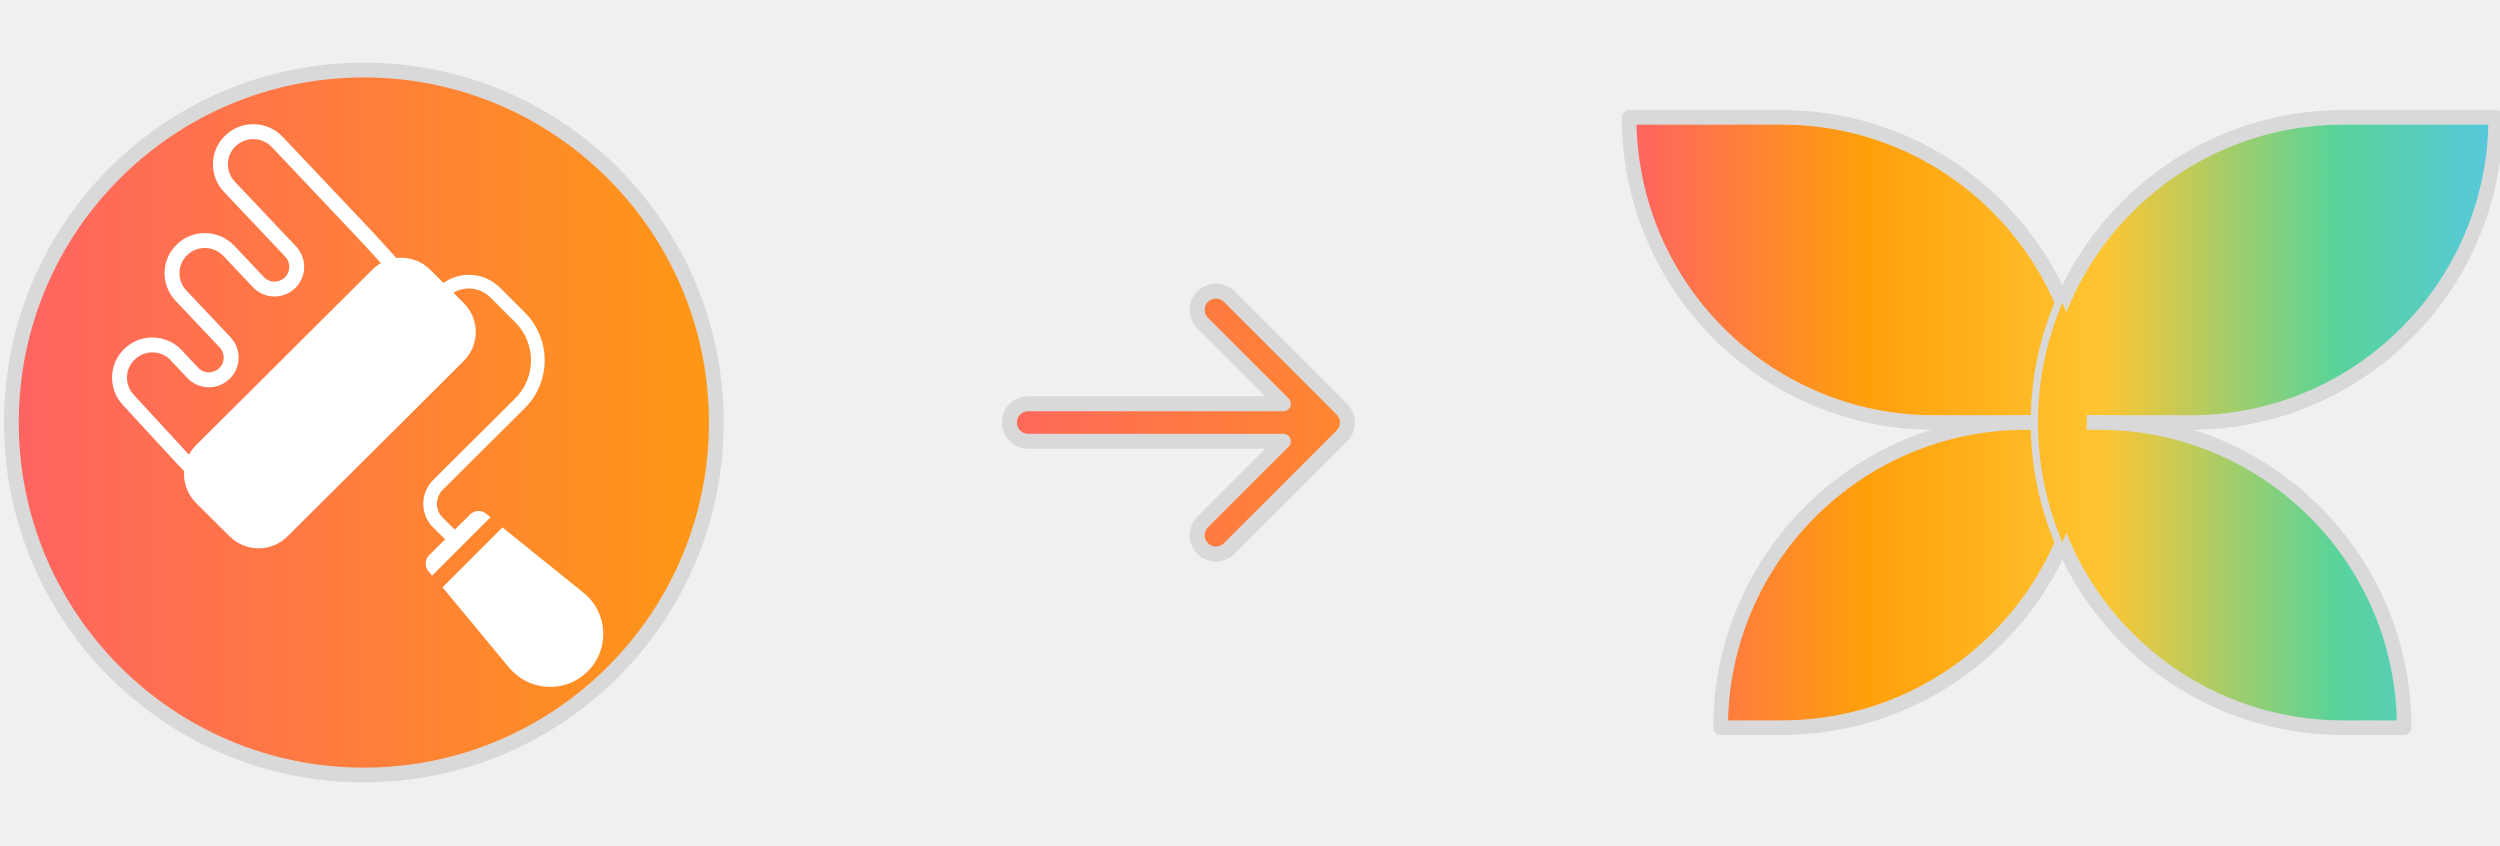
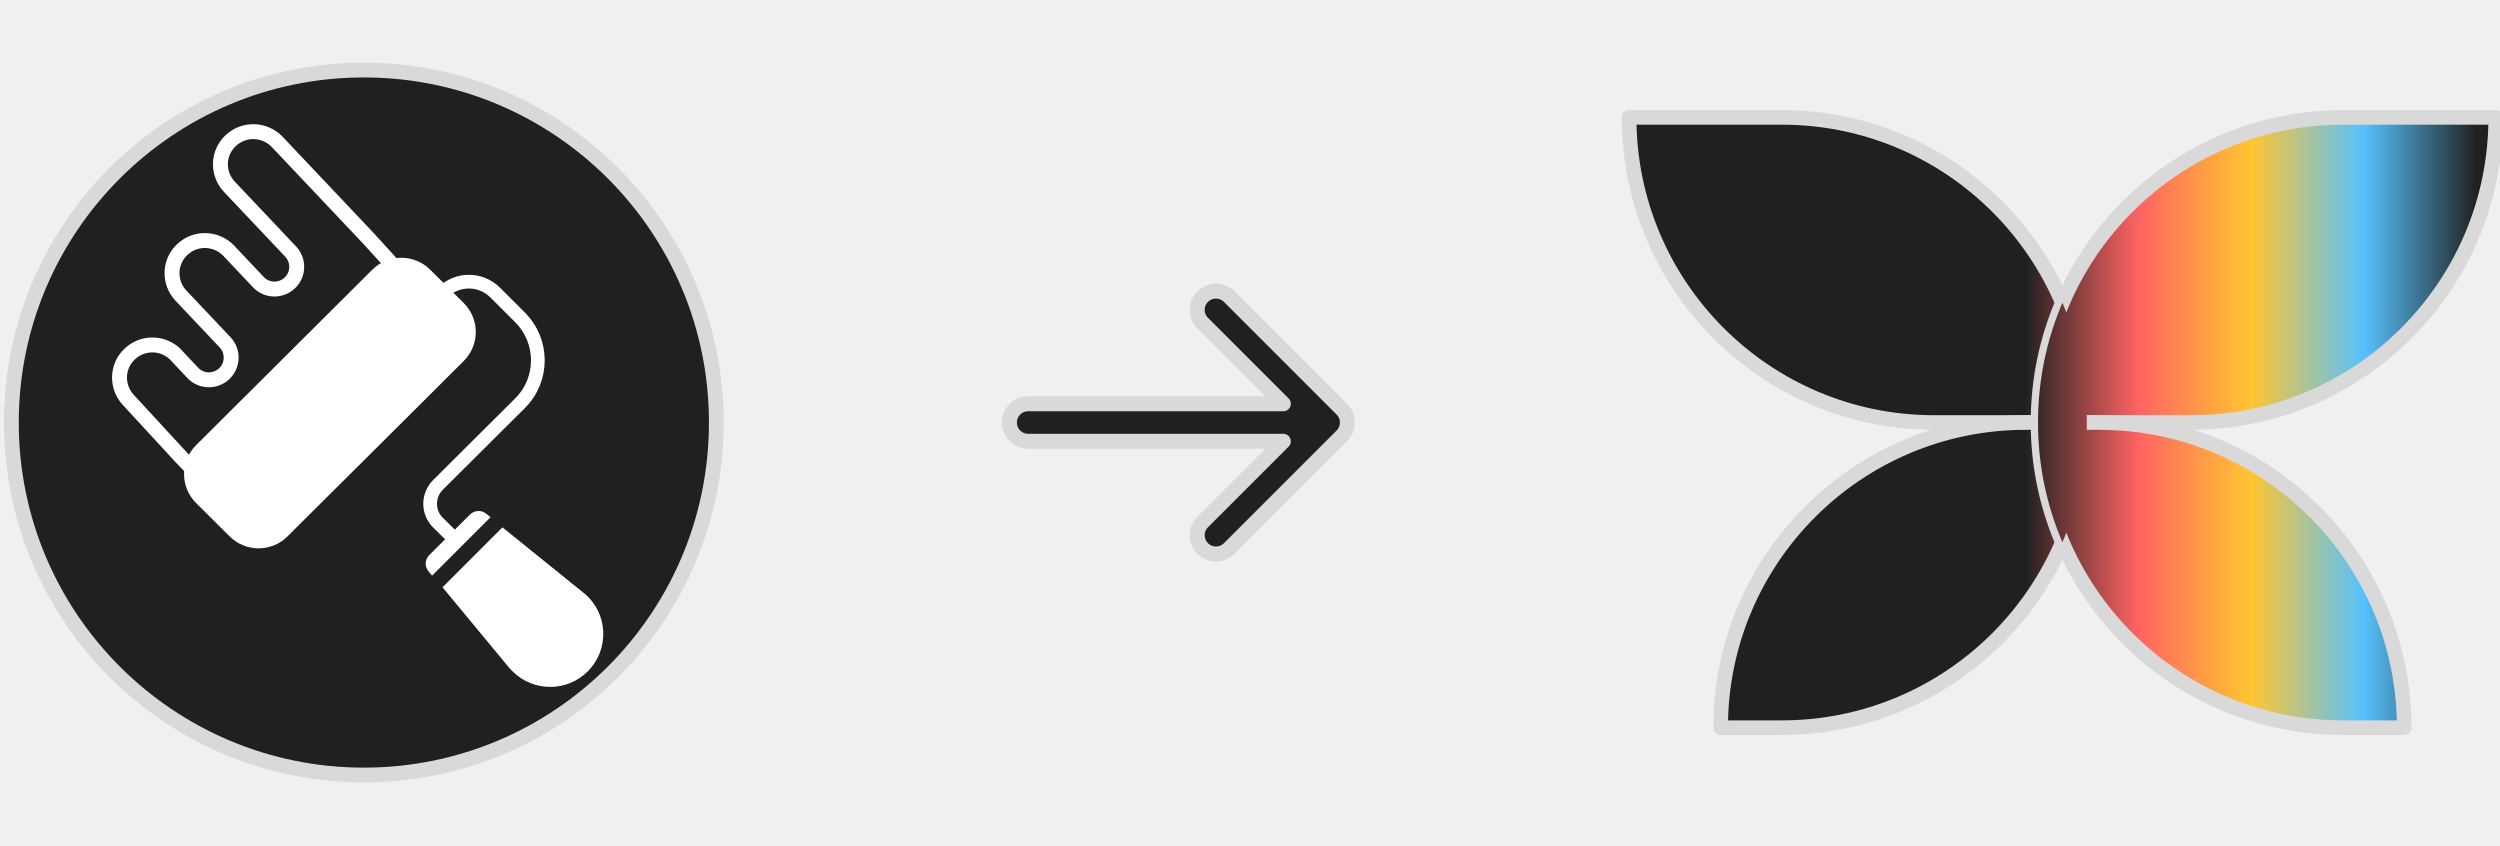
<svg xmlns="http://www.w3.org/2000/svg" width="213" height="72" viewBox="0 0 213 72" fill="none" role="img" aria-label="Renovate to Changesets">
  <defs>
    <linearGradient id="logo-flow" gradientUnits="userSpaceOnUse" x1="0" y1="36" x2="426" y2="36">
-       <stop offset="0" stop-color="#FF6363" />
-       <stop offset="0.083" stop-color="#FF9F0A" />
-       <stop offset="0.167" stop-color="#FFC531" />
-       <stop offset="0.25" stop-color="#59D499" />
-       <stop offset="0.333" stop-color="#56C2FF" />
-       <stop offset="0.417" stop-color="#BF5AF2" />
-       <stop offset="0.5" stop-color="#FF6363" />
-       <stop offset="0.583" stop-color="#FF9F0A" />
-       <stop offset="0.667" stop-color="#FFC531" />
-       <stop offset="0.75" stop-color="#59D499" />
-       <stop offset="0.833" stop-color="#56C2FF" />
-       <stop offset="0.917" stop-color="#BF5AF2" />
-       <stop offset="1" stop-color="#FF6363" />
-       <animate attributeName="x1" values="0;213" dur="3s" repeatCount="indefinite" />
-       <animate attributeName="x2" values="426;639" dur="3s" repeatCount="indefinite" />
+       <stop offset="0" stop-color="#202020" />
+       <stop offset="0.14" stop-color="#202020" />
+       <stop offset="0.18" stop-color="#FF6363" />
+       <stop offset="0.22" stop-color="#FFC531" />
+       <stop offset="0.26" stop-color="#56C2FF" />
+       <stop offset="0.30" stop-color="#202020" />
+       <stop offset="0.5" stop-color="#202020" />
+       <stop offset="0.64" stop-color="#202020" />
+       <stop offset="0.68" stop-color="#FF6363" />
+       <stop offset="0.72" stop-color="#FFC531" />
+       <stop offset="0.76" stop-color="#56C2FF" />
+       <stop offset="0.80" stop-color="#202020" />
+       <stop offset="1" stop-color="#202020" />
+       <animate attributeName="x1" values="0;213" dur="4s" repeatCount="indefinite" />
+       <animate attributeName="x2" values="426;639" dur="4s" repeatCount="indefinite" />
    </linearGradient>
  </defs>
  <g transform="translate(0 5) scale(1.9375)">
    <circle cx="16" cy="16" r="15.5" fill="url(#logo-flow)" stroke="#d9d9d9" stroke-width="0.65" />
    <g fill="none" transform="translate(1.71 1.435) scale(0.8864)">
      <path d="M6.818 13.093C6.199 12.444 5.172 12.405 4.514 13.025C3.855 13.635 3.826 14.661 4.446 15.32L7.07 18.166L7.612 18.728L17.749 8.833L16.374 7.322L14.883 5.744L11.824 2.51C11.204 1.862 10.178 1.823 9.519 2.443C8.861 3.053 8.832 4.079 9.452 4.737L12.492 7.952C12.908 8.397 12.889 9.094 12.443 9.51C11.998 9.927 11.301 9.907 10.885 9.462L9.423 7.913C8.803 7.264 7.777 7.226 7.118 7.845C6.46 8.455 6.431 9.481 7.051 10.14L9.239 12.454C9.655 12.899 9.636 13.596 9.19 14.013C8.745 14.429 8.048 14.41 7.631 13.964L6.818 13.102" stroke="#ffffff" stroke-width="0.74" stroke-linecap="round" stroke-linejoin="round" />
      <path d="M20.024 9.985C20.383 9.627 20.857 9.443 21.332 9.443C21.806 9.443 22.28 9.627 22.639 9.985L23.868 11.214C25.049 12.396 25.049 14.303 23.868 15.475L19.802 19.522C19.279 20.044 19.279 20.887 19.802 21.4L20.46 22.049" stroke="#ffffff" stroke-width="0.68" stroke-linecap="round" stroke-linejoin="round" />
      <path d="M12.25 13.645L8.058 17.818C7.409 18.466 7.409 19.512 8.058 20.161L8.222 20.325L9.723 21.816C10.372 22.465 11.427 22.465 12.076 21.816L12.686 21.206L14.535 19.367L15.813 18.098L17.875 16.046L20.819 13.112C21.467 12.463 21.467 11.418 20.819 10.769L19.153 9.113C18.505 8.465 17.449 8.465 16.8 9.113L12.25 13.645Z" fill="#ffffff" stroke="#ffffff" stroke-width="0.74" stroke-linecap="round" stroke-linejoin="round" />
      <path d="M19.511 24.024L22.406 21.129L22.193 20.955C21.951 20.761 21.612 20.78 21.39 20.993L19.366 23.007C19.143 23.23 19.134 23.578 19.327 23.811L19.502 24.024H19.511Z" fill="#ffffff" />
      <path d="M27.053 24.905L22.997 21.632L20.024 24.605L23.335 28.603C23.384 28.661 23.442 28.719 23.5 28.777C24.517 29.794 26.192 29.814 27.228 28.777C28.322 27.683 28.244 25.892 27.053 24.905Z" fill="#ffffff" />
    </g>
  </g>
  <path fill-rule="evenodd" clip-rule="evenodd" transform="translate(81.2 16.8) scale(1.6)" d="M13.293 5.293C13.683 4.902 14.317 4.902 14.707 5.293L20.707 11.293C20.895 11.48 21 11.735 21 12C21 12.265 20.895 12.52 20.707 12.707L14.707 18.707C14.317 19.098 13.683 19.098 13.293 18.707C12.902 18.317 12.902 17.683 13.293 17.293L17.586 13H4C3.448 13 3 12.552 3 12C3 11.448 3.448 11 4 11H17.586L13.293 6.707C12.902 6.317 12.902 5.683 13.293 5.293Z" fill="url(#logo-flow)" stroke="#d9d9d9" stroke-width="0.8" stroke-linejoin="round" />
  <g transform="translate(138.8 10) scale(0.5652174)">
    <path d="M68.997 45.998C68.997 20.594 48.403 0 22.999 0H0C0 25.404 20.594 45.998 45.998 45.998H68.997Z" fill="url(#logo-flow)" stroke="#d9d9d9" stroke-width="2.2" stroke-linejoin="round" />
    <path d="M68.997 45.998C68.997 71.402 48.403 91.996 22.999 91.996H13.799C13.799 66.592 34.393 45.998 59.797 45.998L68.997 45.998Z" fill="url(#logo-flow)" stroke="#d9d9d9" stroke-width="2.2" stroke-linejoin="round" />
    <path d="M61.637 45.998C61.637 20.594 82.231 0 107.635 0H130.634C130.634 25.404 110.04 45.998 84.636 45.998H61.637Z" fill="url(#logo-flow)" stroke="#d9d9d9" stroke-width="2.2" stroke-linejoin="round" />
    <path d="M61.637 45.998C61.637 71.402 82.231 91.996 107.635 91.996H116.835C116.835 66.592 96.241 45.998 70.837 45.998L61.637 45.998Z" fill="url(#logo-flow)" stroke="#d9d9d9" stroke-width="2.2" stroke-linejoin="round" />
    <path d="M65.317 27.94C67.686 33.484 68.997 39.588 68.997 45.998C68.997 52.408 67.686 58.511 65.317 64.055C62.948 58.511 61.637 52.408 61.637 45.998C61.637 39.588 62.948 33.484 65.317 27.94Z" fill="url(#logo-flow)" />
  </g>
</svg>
